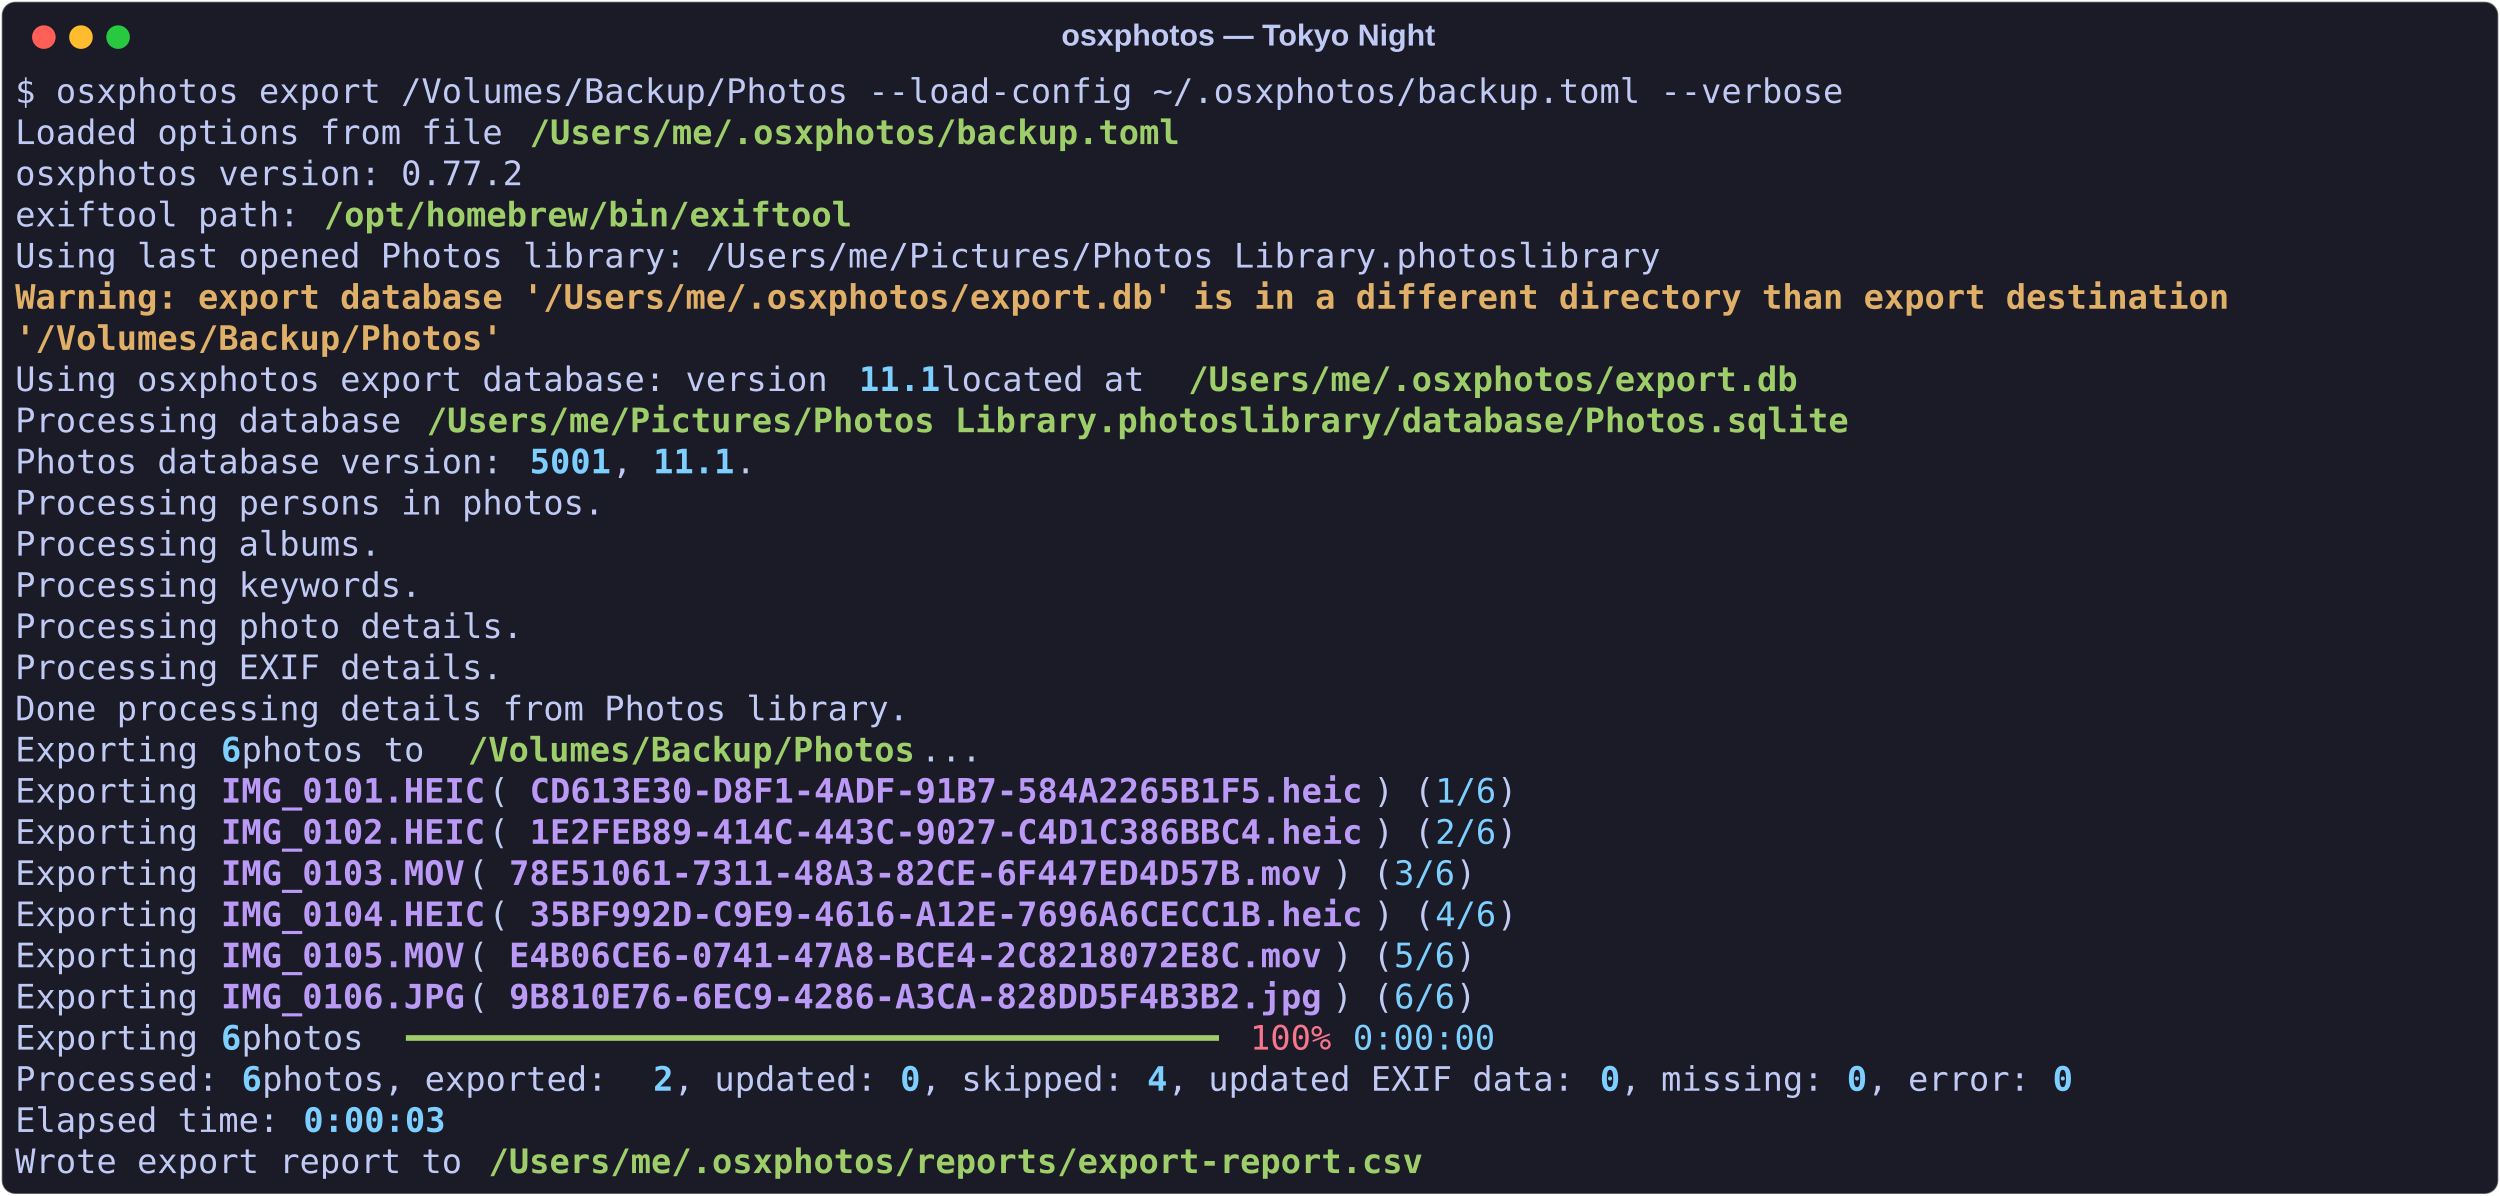
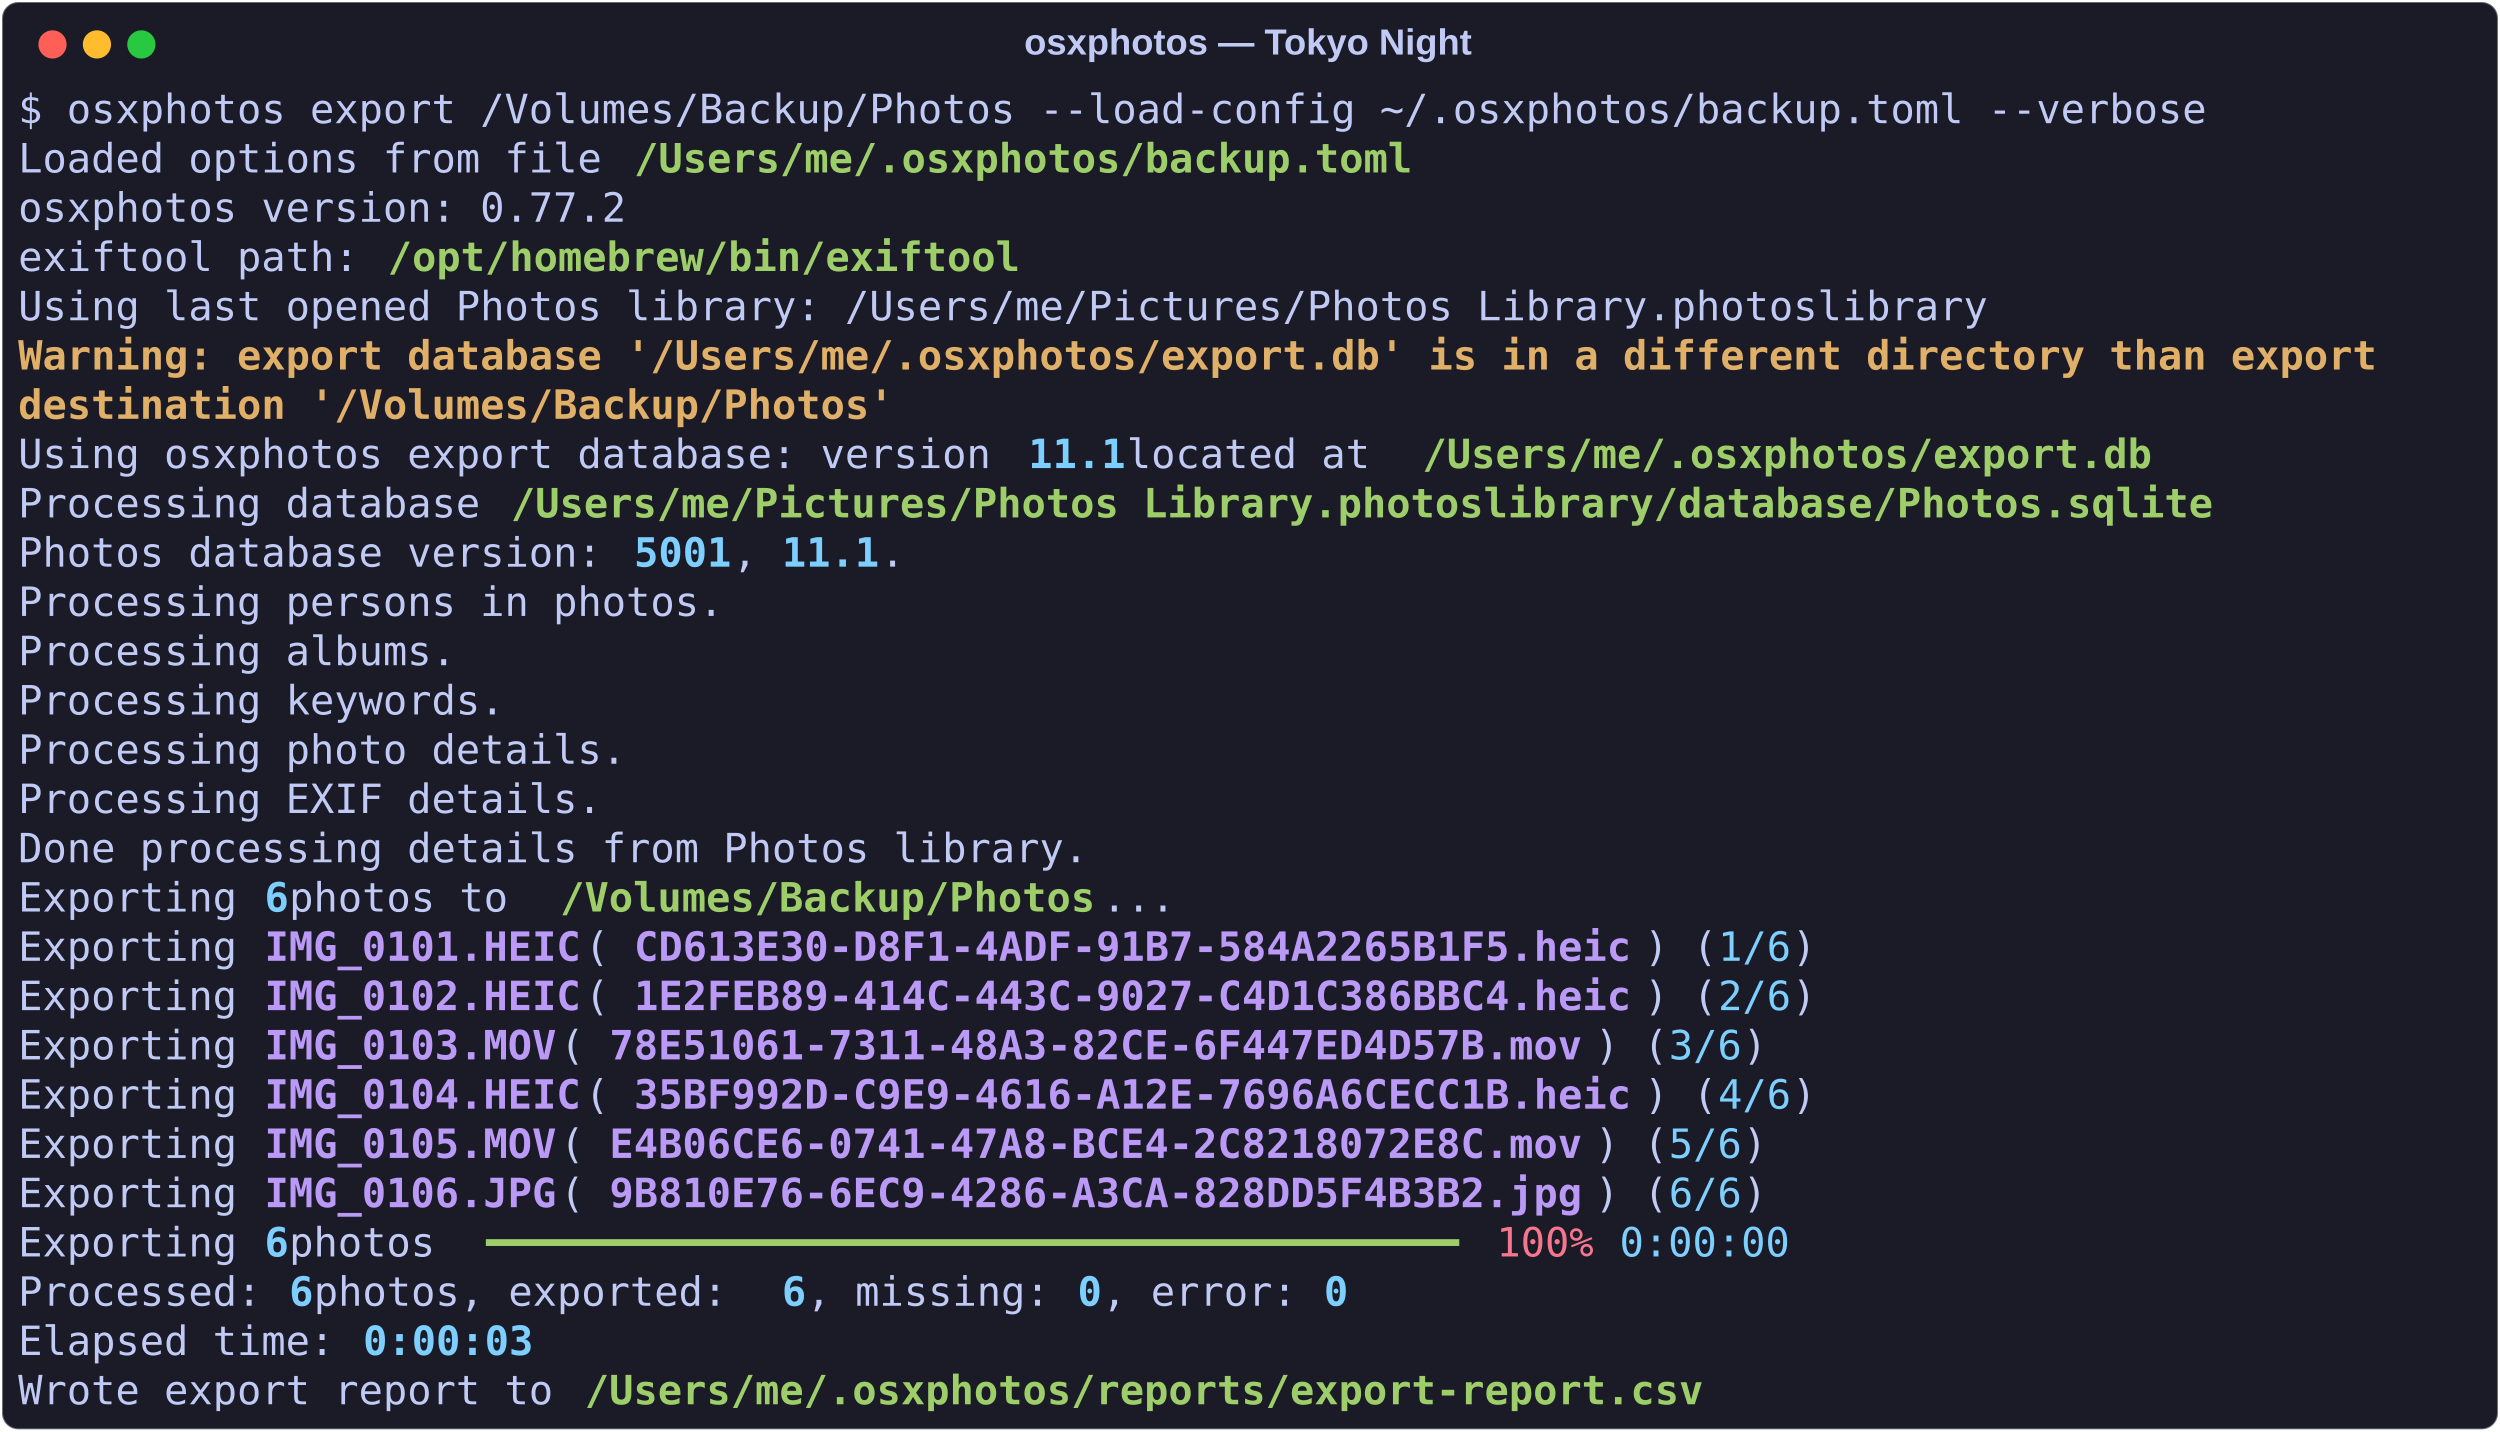
- <svg xmlns="http://www.w3.org/2000/svg" class="rich-terminal" viewBox="0 0 1482 708.8">
+ <svg xmlns="http://www.w3.org/2000/svg" class="rich-terminal" viewBox="0 0 1238 708.8">
  <style>
- 
-     @font-face {
-         font-family: "Fira Code";
-         src: local("FiraCode-Regular"),
-                 url("https://cdnjs.cloudflare.com/ajax/libs/firacode/6.2.0/woff2/FiraCode-Regular.woff2") format("woff2"),
-                 url("https://cdnjs.cloudflare.com/ajax/libs/firacode/6.2.0/woff/FiraCode-Regular.woff") format("woff");
-         font-style: normal;
-         font-weight: 400;
-     }
-     @font-face {
-         font-family: "Fira Code";
-         src: local("FiraCode-Bold"),
-                 url("https://cdnjs.cloudflare.com/ajax/libs/firacode/6.2.0/woff2/FiraCode-Bold.woff2") format("woff2"),
-                 url("https://cdnjs.cloudflare.com/ajax/libs/firacode/6.2.0/woff/FiraCode-Bold.woff") format("woff");
-         font-style: bold;
-         font-weight: 700;
-     }
- 
-     .terminal-390379407-matrix {
-         font-family: Fira Code, monospace;
+ @font-face { font-family: "Terminal"; src: local("InputMonoNarrow-Regular"); font-weight: 400; }
+ @font-face { font-family: "Terminal"; src: local("Input-Regular"); font-weight: 400; }
+ @font-face { font-family: "Terminal"; src: local("InputMonoNarrow-Bold"); font-weight: 700; }
+ @font-face { font-family: "Terminal"; src: local("Input-Bold"); font-weight: 700; }
+ 
+ 
+         
+     .terminal-897391683-matrix {
+         font-family: Terminal, "Input Mono Narrow", "SF Mono", Menlo, Consolas, monospace;
        font-size: 20px;
        line-height: 24.4px;
        font-variant-east-asian: full-width;
    }

-     .terminal-390379407-title {
+     .terminal-897391683-title {
        font-size: 18px;
        font-weight: bold;
        font-family: arial;
    }

-     .terminal-390379407-r1 { fill: #c0caf5 }
- .terminal-390379407-r2 { fill: #9ece6a;font-weight: bold }
- .terminal-390379407-r3 { fill: #e0af68;font-weight: bold }
- .terminal-390379407-r4 { fill: #7dcfff;font-weight: bold }
- .terminal-390379407-r5 { fill: #bb9af7;font-weight: bold }
- .terminal-390379407-r6 { fill: #7dcfff }
- .terminal-390379407-r7 { fill: #9ece6a }
- .terminal-390379407-r8 { fill: #f7768e }
+     .terminal-897391683-r1 { fill: #c0caf5 }
+ .terminal-897391683-r2 { fill: #9ece6a;font-weight: bold }
+ .terminal-897391683-r3 { fill: #e0af68;font-weight: bold }
+ .terminal-897391683-r4 { fill: #7dcfff;font-weight: bold }
+ .terminal-897391683-r5 { fill: #bb9af7;font-weight: bold }
+ .terminal-897391683-r6 { fill: #7dcfff }
+ .terminal-897391683-r7 { fill: #9ece6a }
+ .terminal-897391683-r8 { fill: #f7768e }
    </style>
  <defs>
-     <clipPath id="terminal-390379407-clip-terminal">
-       <rect x="0" y="0" width="1463.0" height="657.8" />
-     </clipPath>
-     <clipPath id="terminal-390379407-line-0">
-       <rect x="0" y="1.5" width="1464" height="24.65" />
-     </clipPath>
-     <clipPath id="terminal-390379407-line-1">
-       <rect x="0" y="25.9" width="1464" height="24.65" />
-     </clipPath>
-     <clipPath id="terminal-390379407-line-2">
-       <rect x="0" y="50.3" width="1464" height="24.65" />
-     </clipPath>
-     <clipPath id="terminal-390379407-line-3">
-       <rect x="0" y="74.7" width="1464" height="24.65" />
-     </clipPath>
-     <clipPath id="terminal-390379407-line-4">
-       <rect x="0" y="99.1" width="1464" height="24.65" />
-     </clipPath>
-     <clipPath id="terminal-390379407-line-5">
-       <rect x="0" y="123.5" width="1464" height="24.65" />
-     </clipPath>
-     <clipPath id="terminal-390379407-line-6">
-       <rect x="0" y="147.9" width="1464" height="24.65" />
-     </clipPath>
-     <clipPath id="terminal-390379407-line-7">
-       <rect x="0" y="172.3" width="1464" height="24.65" />
-     </clipPath>
-     <clipPath id="terminal-390379407-line-8">
-       <rect x="0" y="196.7" width="1464" height="24.65" />
-     </clipPath>
-     <clipPath id="terminal-390379407-line-9">
-       <rect x="0" y="221.1" width="1464" height="24.65" />
-     </clipPath>
-     <clipPath id="terminal-390379407-line-10">
-       <rect x="0" y="245.5" width="1464" height="24.65" />
-     </clipPath>
-     <clipPath id="terminal-390379407-line-11">
-       <rect x="0" y="269.9" width="1464" height="24.65" />
-     </clipPath>
-     <clipPath id="terminal-390379407-line-12">
-       <rect x="0" y="294.3" width="1464" height="24.65" />
-     </clipPath>
-     <clipPath id="terminal-390379407-line-13">
-       <rect x="0" y="318.7" width="1464" height="24.65" />
-     </clipPath>
-     <clipPath id="terminal-390379407-line-14">
-       <rect x="0" y="343.1" width="1464" height="24.65" />
-     </clipPath>
-     <clipPath id="terminal-390379407-line-15">
-       <rect x="0" y="367.5" width="1464" height="24.65" />
-     </clipPath>
-     <clipPath id="terminal-390379407-line-16">
-       <rect x="0" y="391.9" width="1464" height="24.65" />
-     </clipPath>
-     <clipPath id="terminal-390379407-line-17">
-       <rect x="0" y="416.3" width="1464" height="24.65" />
-     </clipPath>
-     <clipPath id="terminal-390379407-line-18">
-       <rect x="0" y="440.7" width="1464" height="24.65" />
-     </clipPath>
-     <clipPath id="terminal-390379407-line-19">
-       <rect x="0" y="465.1" width="1464" height="24.65" />
-     </clipPath>
-     <clipPath id="terminal-390379407-line-20">
-       <rect x="0" y="489.5" width="1464" height="24.65" />
-     </clipPath>
-     <clipPath id="terminal-390379407-line-21">
-       <rect x="0" y="513.9" width="1464" height="24.65" />
-     </clipPath>
-     <clipPath id="terminal-390379407-line-22">
-       <rect x="0" y="538.3" width="1464" height="24.65" />
-     </clipPath>
-     <clipPath id="terminal-390379407-line-23">
-       <rect x="0" y="562.7" width="1464" height="24.65" />
-     </clipPath>
-     <clipPath id="terminal-390379407-line-24">
-       <rect x="0" y="587.1" width="1464" height="24.65" />
-     </clipPath>
-     <clipPath id="terminal-390379407-line-25">
-       <rect x="0" y="611.5" width="1464" height="24.65" />
+     <clipPath id="terminal-897391683-clip-terminal">
+       <rect x="0" y="0" width="1219.0" height="657.8" />
+     </clipPath>
+     <clipPath id="terminal-897391683-line-0">
+       <rect x="0" y="1.5" width="1220" height="24.65" />
+     </clipPath>
+     <clipPath id="terminal-897391683-line-1">
+       <rect x="0" y="25.9" width="1220" height="24.65" />
+     </clipPath>
+     <clipPath id="terminal-897391683-line-2">
+       <rect x="0" y="50.3" width="1220" height="24.65" />
+     </clipPath>
+     <clipPath id="terminal-897391683-line-3">
+       <rect x="0" y="74.7" width="1220" height="24.65" />
+     </clipPath>
+     <clipPath id="terminal-897391683-line-4">
+       <rect x="0" y="99.1" width="1220" height="24.65" />
+     </clipPath>
+     <clipPath id="terminal-897391683-line-5">
+       <rect x="0" y="123.5" width="1220" height="24.65" />
+     </clipPath>
+     <clipPath id="terminal-897391683-line-6">
+       <rect x="0" y="147.9" width="1220" height="24.65" />
+     </clipPath>
+     <clipPath id="terminal-897391683-line-7">
+       <rect x="0" y="172.3" width="1220" height="24.65" />
+     </clipPath>
+     <clipPath id="terminal-897391683-line-8">
+       <rect x="0" y="196.7" width="1220" height="24.65" />
+     </clipPath>
+     <clipPath id="terminal-897391683-line-9">
+       <rect x="0" y="221.1" width="1220" height="24.65" />
+     </clipPath>
+     <clipPath id="terminal-897391683-line-10">
+       <rect x="0" y="245.5" width="1220" height="24.65" />
+     </clipPath>
+     <clipPath id="terminal-897391683-line-11">
+       <rect x="0" y="269.9" width="1220" height="24.65" />
+     </clipPath>
+     <clipPath id="terminal-897391683-line-12">
+       <rect x="0" y="294.3" width="1220" height="24.65" />
+     </clipPath>
+     <clipPath id="terminal-897391683-line-13">
+       <rect x="0" y="318.7" width="1220" height="24.65" />
+     </clipPath>
+     <clipPath id="terminal-897391683-line-14">
+       <rect x="0" y="343.1" width="1220" height="24.65" />
+     </clipPath>
+     <clipPath id="terminal-897391683-line-15">
+       <rect x="0" y="367.5" width="1220" height="24.65" />
+     </clipPath>
+     <clipPath id="terminal-897391683-line-16">
+       <rect x="0" y="391.9" width="1220" height="24.65" />
+     </clipPath>
+     <clipPath id="terminal-897391683-line-17">
+       <rect x="0" y="416.3" width="1220" height="24.65" />
+     </clipPath>
+     <clipPath id="terminal-897391683-line-18">
+       <rect x="0" y="440.7" width="1220" height="24.65" />
+     </clipPath>
+     <clipPath id="terminal-897391683-line-19">
+       <rect x="0" y="465.1" width="1220" height="24.65" />
+     </clipPath>
+     <clipPath id="terminal-897391683-line-20">
+       <rect x="0" y="489.5" width="1220" height="24.65" />
+     </clipPath>
+     <clipPath id="terminal-897391683-line-21">
+       <rect x="0" y="513.9" width="1220" height="24.65" />
+     </clipPath>
+     <clipPath id="terminal-897391683-line-22">
+       <rect x="0" y="538.3" width="1220" height="24.65" />
+     </clipPath>
+     <clipPath id="terminal-897391683-line-23">
+       <rect x="0" y="562.7" width="1220" height="24.65" />
+     </clipPath>
+     <clipPath id="terminal-897391683-line-24">
+       <rect x="0" y="587.1" width="1220" height="24.65" />
+     </clipPath>
+     <clipPath id="terminal-897391683-line-25">
+       <rect x="0" y="611.5" width="1220" height="24.65" />
    </clipPath>
  </defs>
-   <rect fill="#1a1b26" stroke="rgba(255,255,255,0.35)" stroke-width="1" x="1" y="1" width="1480" height="706.8" rx="8" />
-   <text class="terminal-390379407-title" fill="#c0caf5" text-anchor="middle" x="740" y="27">osxphotos — Tokyo Night</text>
+   <rect fill="#1a1b26" stroke="rgba(255,255,255,0.35)" stroke-width="1" x="1" y="1" width="1236" height="706.8" rx="8" />
+   <text class="terminal-897391683-title" fill="#c0caf5" text-anchor="middle" x="618" y="27">osxphotos — Tokyo Night</text>
  <g transform="translate(26,22)">
    <circle cx="0" cy="0" r="7" fill="#ff5f57" />
    <circle cx="22" cy="0" r="7" fill="#febc2e" />
    <circle cx="44" cy="0" r="7" fill="#28c840" />
  </g>
-   <g transform="translate(9, 41)" clip-path="url(#terminal-390379407-clip-terminal)">
-     <g class="terminal-390379407-matrix">
-       <text class="terminal-390379407-r1" x="0" y="20" textLength="1098" clip-path="url(#terminal-390379407-line-0)">$ osxphotos export /Volumes/Backup/Photos --load-config ~/.osxphotos/backup.toml --verbose</text>
-       <text class="terminal-390379407-r1" x="1464" y="20" textLength="12.2" clip-path="url(#terminal-390379407-line-0)">
- </text>
-       <text class="terminal-390379407-r1" x="0" y="44.4" textLength="305" clip-path="url(#terminal-390379407-line-1)">Loaded options from file </text>
-       <text class="terminal-390379407-r2" x="305" y="44.4" textLength="390.4" clip-path="url(#terminal-390379407-line-1)">/Users/me/.osxphotos/backup.toml</text>
-       <text class="terminal-390379407-r1" x="1464" y="44.4" textLength="12.2" clip-path="url(#terminal-390379407-line-1)">
- </text>
-       <text class="terminal-390379407-r1" x="0" y="68.8" textLength="305" clip-path="url(#terminal-390379407-line-2)">osxphotos version: 0.77.2</text>
-       <text class="terminal-390379407-r1" x="1464" y="68.8" textLength="12.2" clip-path="url(#terminal-390379407-line-2)">
- </text>
-       <text class="terminal-390379407-r1" x="0" y="93.2" textLength="183" clip-path="url(#terminal-390379407-line-3)">exiftool path: </text>
-       <text class="terminal-390379407-r2" x="183" y="93.2" textLength="317.2" clip-path="url(#terminal-390379407-line-3)">/opt/homebrew/bin/exiftool</text>
-       <text class="terminal-390379407-r1" x="1464" y="93.2" textLength="12.2" clip-path="url(#terminal-390379407-line-3)">
- </text>
-       <text class="terminal-390379407-r1" x="0" y="117.6" textLength="988.2" clip-path="url(#terminal-390379407-line-4)">Using last opened Photos library: /Users/me/Pictures/Photos Library.photoslibrary</text>
-       <text class="terminal-390379407-r1" x="1464" y="117.6" textLength="12.2" clip-path="url(#terminal-390379407-line-4)">
- </text>
-       <text class="terminal-390379407-r3" x="0" y="142" textLength="1342" clip-path="url(#terminal-390379407-line-5)">Warning: export database '/Users/me/.osxphotos/export.db' is in a different directory than export destination </text>
-       <text class="terminal-390379407-r1" x="1464" y="142" textLength="12.2" clip-path="url(#terminal-390379407-line-5)">
- </text>
-       <text class="terminal-390379407-r3" x="0" y="166.4" textLength="292.8" clip-path="url(#terminal-390379407-line-6)">'/Volumes/Backup/Photos'</text>
-       <text class="terminal-390379407-r1" x="1464" y="166.4" textLength="12.2" clip-path="url(#terminal-390379407-line-6)">
- </text>
-       <text class="terminal-390379407-r1" x="0" y="190.8" textLength="500.2" clip-path="url(#terminal-390379407-line-7)">Using osxphotos export database: version </text>
-       <text class="terminal-390379407-r4" x="500.2" y="190.8" textLength="48.8" clip-path="url(#terminal-390379407-line-7)">11.1</text>
-       <text class="terminal-390379407-r1" x="549" y="190.8" textLength="146.4" clip-path="url(#terminal-390379407-line-7)"> located at </text>
-       <text class="terminal-390379407-r2" x="695.4" y="190.8" textLength="366" clip-path="url(#terminal-390379407-line-7)">/Users/me/.osxphotos/export.db</text>
-       <text class="terminal-390379407-r1" x="1464" y="190.8" textLength="12.2" clip-path="url(#terminal-390379407-line-7)">
- </text>
-       <text class="terminal-390379407-r1" x="0" y="215.2" textLength="244" clip-path="url(#terminal-390379407-line-8)">Processing database </text>
-       <text class="terminal-390379407-r2" x="244" y="215.2" textLength="854" clip-path="url(#terminal-390379407-line-8)">/Users/me/Pictures/Photos Library.photoslibrary/database/Photos.sqlite</text>
-       <text class="terminal-390379407-r1" x="1464" y="215.2" textLength="12.2" clip-path="url(#terminal-390379407-line-8)">
- </text>
-       <text class="terminal-390379407-r1" x="0" y="239.6" textLength="305" clip-path="url(#terminal-390379407-line-9)">Photos database version: </text>
-       <text class="terminal-390379407-r4" x="305" y="239.6" textLength="48.8" clip-path="url(#terminal-390379407-line-9)">5001</text>
-       <text class="terminal-390379407-r1" x="353.8" y="239.6" textLength="24.4" clip-path="url(#terminal-390379407-line-9)">, </text>
-       <text class="terminal-390379407-r4" x="378.2" y="239.6" textLength="48.8" clip-path="url(#terminal-390379407-line-9)">11.1</text>
-       <text class="terminal-390379407-r1" x="427" y="239.6" textLength="12.2" clip-path="url(#terminal-390379407-line-9)">.</text>
-       <text class="terminal-390379407-r1" x="1464" y="239.6" textLength="12.2" clip-path="url(#terminal-390379407-line-9)">
- </text>
-       <text class="terminal-390379407-r1" x="0" y="264" textLength="353.8" clip-path="url(#terminal-390379407-line-10)">Processing persons in photos.</text>
-       <text class="terminal-390379407-r1" x="1464" y="264" textLength="12.2" clip-path="url(#terminal-390379407-line-10)">
- </text>
-       <text class="terminal-390379407-r1" x="0" y="288.4" textLength="219.6" clip-path="url(#terminal-390379407-line-11)">Processing albums.</text>
-       <text class="terminal-390379407-r1" x="1464" y="288.4" textLength="12.2" clip-path="url(#terminal-390379407-line-11)">
- </text>
-       <text class="terminal-390379407-r1" x="0" y="312.8" textLength="244" clip-path="url(#terminal-390379407-line-12)">Processing keywords.</text>
-       <text class="terminal-390379407-r1" x="1464" y="312.8" textLength="12.2" clip-path="url(#terminal-390379407-line-12)">
- </text>
-       <text class="terminal-390379407-r1" x="0" y="337.2" textLength="305" clip-path="url(#terminal-390379407-line-13)">Processing photo details.</text>
-       <text class="terminal-390379407-r1" x="1464" y="337.2" textLength="12.2" clip-path="url(#terminal-390379407-line-13)">
- </text>
-       <text class="terminal-390379407-r1" x="0" y="361.6" textLength="292.8" clip-path="url(#terminal-390379407-line-14)">Processing EXIF details.</text>
-       <text class="terminal-390379407-r1" x="1464" y="361.6" textLength="12.2" clip-path="url(#terminal-390379407-line-14)">
- </text>
-       <text class="terminal-390379407-r1" x="0" y="386" textLength="536.8" clip-path="url(#terminal-390379407-line-15)">Done processing details from Photos library.</text>
-       <text class="terminal-390379407-r1" x="1464" y="386" textLength="12.2" clip-path="url(#terminal-390379407-line-15)">
- </text>
-       <text class="terminal-390379407-r1" x="0" y="410.4" textLength="122" clip-path="url(#terminal-390379407-line-16)">Exporting </text>
-       <text class="terminal-390379407-r4" x="122" y="410.4" textLength="12.2" clip-path="url(#terminal-390379407-line-16)">6</text>
-       <text class="terminal-390379407-r1" x="134.2" y="410.4" textLength="134.2" clip-path="url(#terminal-390379407-line-16)"> photos to </text>
-       <text class="terminal-390379407-r2" x="268.4" y="410.4" textLength="268.4" clip-path="url(#terminal-390379407-line-16)">/Volumes/Backup/Photos</text>
-       <text class="terminal-390379407-r1" x="536.8" y="410.4" textLength="36.6" clip-path="url(#terminal-390379407-line-16)">...</text>
-       <text class="terminal-390379407-r1" x="1464" y="410.4" textLength="12.2" clip-path="url(#terminal-390379407-line-16)">
- </text>
-       <text class="terminal-390379407-r1" x="0" y="434.8" textLength="122" clip-path="url(#terminal-390379407-line-17)">Exporting </text>
-       <text class="terminal-390379407-r5" x="122" y="434.8" textLength="158.6" clip-path="url(#terminal-390379407-line-17)">IMG_0101.HEIC</text>
-       <text class="terminal-390379407-r1" x="280.6" y="434.8" textLength="24.4" clip-path="url(#terminal-390379407-line-17)"> (</text>
-       <text class="terminal-390379407-r5" x="305" y="434.8" textLength="500.2" clip-path="url(#terminal-390379407-line-17)">CD613E30-D8F1-4ADF-91B7-584A2265B1F5.heic</text>
-       <text class="terminal-390379407-r1" x="805.2" y="434.8" textLength="36.6" clip-path="url(#terminal-390379407-line-17)">) (</text>
-       <text class="terminal-390379407-r6" x="841.8" y="434.8" textLength="36.6" clip-path="url(#terminal-390379407-line-17)">1/6</text>
-       <text class="terminal-390379407-r1" x="878.4" y="434.8" textLength="12.2" clip-path="url(#terminal-390379407-line-17)">)</text>
-       <text class="terminal-390379407-r1" x="1464" y="434.8" textLength="12.2" clip-path="url(#terminal-390379407-line-17)">
- </text>
-       <text class="terminal-390379407-r1" x="0" y="459.2" textLength="122" clip-path="url(#terminal-390379407-line-18)">Exporting </text>
-       <text class="terminal-390379407-r5" x="122" y="459.2" textLength="158.6" clip-path="url(#terminal-390379407-line-18)">IMG_0102.HEIC</text>
-       <text class="terminal-390379407-r1" x="280.6" y="459.2" textLength="24.4" clip-path="url(#terminal-390379407-line-18)"> (</text>
-       <text class="terminal-390379407-r5" x="305" y="459.2" textLength="500.2" clip-path="url(#terminal-390379407-line-18)">1E2FEB89-414C-443C-9027-C4D1C386BBC4.heic</text>
-       <text class="terminal-390379407-r1" x="805.2" y="459.2" textLength="36.6" clip-path="url(#terminal-390379407-line-18)">) (</text>
-       <text class="terminal-390379407-r6" x="841.8" y="459.2" textLength="36.6" clip-path="url(#terminal-390379407-line-18)">2/6</text>
-       <text class="terminal-390379407-r1" x="878.4" y="459.2" textLength="12.2" clip-path="url(#terminal-390379407-line-18)">)</text>
-       <text class="terminal-390379407-r1" x="1464" y="459.2" textLength="12.2" clip-path="url(#terminal-390379407-line-18)">
- </text>
-       <text class="terminal-390379407-r1" x="0" y="483.6" textLength="122" clip-path="url(#terminal-390379407-line-19)">Exporting </text>
-       <text class="terminal-390379407-r5" x="122" y="483.6" textLength="146.4" clip-path="url(#terminal-390379407-line-19)">IMG_0103.MOV</text>
-       <text class="terminal-390379407-r1" x="268.4" y="483.6" textLength="24.4" clip-path="url(#terminal-390379407-line-19)"> (</text>
-       <text class="terminal-390379407-r5" x="292.8" y="483.6" textLength="488" clip-path="url(#terminal-390379407-line-19)">78E51061-7311-48A3-82CE-6F447ED4D57B.mov</text>
-       <text class="terminal-390379407-r1" x="780.8" y="483.6" textLength="36.6" clip-path="url(#terminal-390379407-line-19)">) (</text>
-       <text class="terminal-390379407-r6" x="817.4" y="483.6" textLength="36.6" clip-path="url(#terminal-390379407-line-19)">3/6</text>
-       <text class="terminal-390379407-r1" x="854" y="483.6" textLength="12.2" clip-path="url(#terminal-390379407-line-19)">)</text>
-       <text class="terminal-390379407-r1" x="1464" y="483.6" textLength="12.2" clip-path="url(#terminal-390379407-line-19)">
- </text>
-       <text class="terminal-390379407-r1" x="0" y="508" textLength="122" clip-path="url(#terminal-390379407-line-20)">Exporting </text>
-       <text class="terminal-390379407-r5" x="122" y="508" textLength="158.6" clip-path="url(#terminal-390379407-line-20)">IMG_0104.HEIC</text>
-       <text class="terminal-390379407-r1" x="280.6" y="508" textLength="24.4" clip-path="url(#terminal-390379407-line-20)"> (</text>
-       <text class="terminal-390379407-r5" x="305" y="508" textLength="500.2" clip-path="url(#terminal-390379407-line-20)">35BF992D-C9E9-4616-A12E-7696A6CECC1B.heic</text>
-       <text class="terminal-390379407-r1" x="805.2" y="508" textLength="36.6" clip-path="url(#terminal-390379407-line-20)">) (</text>
-       <text class="terminal-390379407-r6" x="841.8" y="508" textLength="36.6" clip-path="url(#terminal-390379407-line-20)">4/6</text>
-       <text class="terminal-390379407-r1" x="878.4" y="508" textLength="12.2" clip-path="url(#terminal-390379407-line-20)">)</text>
-       <text class="terminal-390379407-r1" x="1464" y="508" textLength="12.2" clip-path="url(#terminal-390379407-line-20)">
- </text>
-       <text class="terminal-390379407-r1" x="0" y="532.4" textLength="122" clip-path="url(#terminal-390379407-line-21)">Exporting </text>
-       <text class="terminal-390379407-r5" x="122" y="532.4" textLength="146.4" clip-path="url(#terminal-390379407-line-21)">IMG_0105.MOV</text>
-       <text class="terminal-390379407-r1" x="268.4" y="532.4" textLength="24.4" clip-path="url(#terminal-390379407-line-21)"> (</text>
-       <text class="terminal-390379407-r5" x="292.8" y="532.4" textLength="488" clip-path="url(#terminal-390379407-line-21)">E4B06CE6-0741-47A8-BCE4-2C8218072E8C.mov</text>
-       <text class="terminal-390379407-r1" x="780.8" y="532.4" textLength="36.6" clip-path="url(#terminal-390379407-line-21)">) (</text>
-       <text class="terminal-390379407-r6" x="817.4" y="532.4" textLength="36.6" clip-path="url(#terminal-390379407-line-21)">5/6</text>
-       <text class="terminal-390379407-r1" x="854" y="532.4" textLength="12.2" clip-path="url(#terminal-390379407-line-21)">)</text>
-       <text class="terminal-390379407-r1" x="1464" y="532.4" textLength="12.2" clip-path="url(#terminal-390379407-line-21)">
- </text>
-       <text class="terminal-390379407-r1" x="0" y="556.8" textLength="122" clip-path="url(#terminal-390379407-line-22)">Exporting </text>
-       <text class="terminal-390379407-r5" x="122" y="556.8" textLength="146.4" clip-path="url(#terminal-390379407-line-22)">IMG_0106.JPG</text>
-       <text class="terminal-390379407-r1" x="268.4" y="556.8" textLength="24.4" clip-path="url(#terminal-390379407-line-22)"> (</text>
-       <text class="terminal-390379407-r5" x="292.8" y="556.8" textLength="488" clip-path="url(#terminal-390379407-line-22)">9B810E76-6EC9-4286-A3CA-828DD5F4B3B2.jpg</text>
-       <text class="terminal-390379407-r1" x="780.8" y="556.8" textLength="36.6" clip-path="url(#terminal-390379407-line-22)">) (</text>
-       <text class="terminal-390379407-r6" x="817.4" y="556.8" textLength="36.6" clip-path="url(#terminal-390379407-line-22)">6/6</text>
-       <text class="terminal-390379407-r1" x="854" y="556.8" textLength="12.2" clip-path="url(#terminal-390379407-line-22)">)</text>
-       <text class="terminal-390379407-r1" x="1464" y="556.8" textLength="12.2" clip-path="url(#terminal-390379407-line-22)">
- </text>
-       <text class="terminal-390379407-r1" x="0" y="581.2" textLength="122" clip-path="url(#terminal-390379407-line-23)">Exporting </text>
-       <text class="terminal-390379407-r4" x="122" y="581.2" textLength="12.2" clip-path="url(#terminal-390379407-line-23)">6</text>
-       <text class="terminal-390379407-r1" x="134.2" y="581.2" textLength="85.4" clip-path="url(#terminal-390379407-line-23)"> photos</text>
-       <text class="terminal-390379407-r7" x="231.8" y="581.2" textLength="488" clip-path="url(#terminal-390379407-line-23)">━━━━━━━━━━━━━━━━━━━━━━━━━━━━━━━━━━━━━━━━</text>
-       <text class="terminal-390379407-r8" x="732" y="581.2" textLength="48.8" clip-path="url(#terminal-390379407-line-23)">100%</text>
-       <text class="terminal-390379407-r6" x="793" y="581.2" textLength="85.4" clip-path="url(#terminal-390379407-line-23)">0:00:00</text>
-       <text class="terminal-390379407-r1" x="1464" y="581.2" textLength="12.2" clip-path="url(#terminal-390379407-line-23)">
- </text>
-       <text class="terminal-390379407-r1" x="0" y="605.6" textLength="134.2" clip-path="url(#terminal-390379407-line-24)">Processed: </text>
-       <text class="terminal-390379407-r4" x="134.2" y="605.6" textLength="12.2" clip-path="url(#terminal-390379407-line-24)">6</text>
-       <text class="terminal-390379407-r1" x="146.4" y="605.6" textLength="231.8" clip-path="url(#terminal-390379407-line-24)"> photos, exported: </text>
-       <text class="terminal-390379407-r4" x="378.2" y="605.6" textLength="12.2" clip-path="url(#terminal-390379407-line-24)">2</text>
-       <text class="terminal-390379407-r1" x="390.4" y="605.6" textLength="134.2" clip-path="url(#terminal-390379407-line-24)">, updated: </text>
-       <text class="terminal-390379407-r4" x="524.6" y="605.6" textLength="12.2" clip-path="url(#terminal-390379407-line-24)">0</text>
-       <text class="terminal-390379407-r1" x="536.8" y="605.6" textLength="134.2" clip-path="url(#terminal-390379407-line-24)">, skipped: </text>
-       <text class="terminal-390379407-r4" x="671" y="605.6" textLength="12.2" clip-path="url(#terminal-390379407-line-24)">4</text>
-       <text class="terminal-390379407-r1" x="683.2" y="605.6" textLength="256.2" clip-path="url(#terminal-390379407-line-24)">, updated EXIF data: </text>
-       <text class="terminal-390379407-r4" x="939.4" y="605.6" textLength="12.2" clip-path="url(#terminal-390379407-line-24)">0</text>
-       <text class="terminal-390379407-r1" x="951.6" y="605.6" textLength="134.2" clip-path="url(#terminal-390379407-line-24)">, missing: </text>
-       <text class="terminal-390379407-r4" x="1085.8" y="605.6" textLength="12.2" clip-path="url(#terminal-390379407-line-24)">0</text>
-       <text class="terminal-390379407-r1" x="1098" y="605.6" textLength="109.8" clip-path="url(#terminal-390379407-line-24)">, error: </text>
-       <text class="terminal-390379407-r4" x="1207.8" y="605.6" textLength="12.2" clip-path="url(#terminal-390379407-line-24)">0</text>
-       <text class="terminal-390379407-r1" x="1464" y="605.6" textLength="12.2" clip-path="url(#terminal-390379407-line-24)">
- </text>
-       <text class="terminal-390379407-r1" x="0" y="630" textLength="170.8" clip-path="url(#terminal-390379407-line-25)">Elapsed time: </text>
-       <text class="terminal-390379407-r4" x="170.8" y="630" textLength="85.4" clip-path="url(#terminal-390379407-line-25)">0:00:03</text>
-       <text class="terminal-390379407-r1" x="1464" y="630" textLength="12.2" clip-path="url(#terminal-390379407-line-25)">
- </text>
-       <text class="terminal-390379407-r1" x="0" y="654.4" textLength="280.6" clip-path="url(#terminal-390379407-line-26)">Wrote export report to </text>
-       <text class="terminal-390379407-r2" x="280.6" y="654.4" textLength="561.2" clip-path="url(#terminal-390379407-line-26)">/Users/me/.osxphotos/reports/export-report.csv</text>
-       <text class="terminal-390379407-r1" x="1464" y="654.4" textLength="12.2" clip-path="url(#terminal-390379407-line-26)">
+   <g transform="translate(9, 41)" clip-path="url(#terminal-897391683-clip-terminal)">
+     <g class="terminal-897391683-matrix">
+       <text class="terminal-897391683-r1" x="0" y="20" textLength="1098" clip-path="url(#terminal-897391683-line-0)">$ osxphotos export /Volumes/Backup/Photos --load-config ~/.osxphotos/backup.toml --verbose</text>
+       <text class="terminal-897391683-r1" x="1220" y="20" textLength="12.2" clip-path="url(#terminal-897391683-line-0)">
+ </text>
+       <text class="terminal-897391683-r1" x="0" y="44.4" textLength="305" clip-path="url(#terminal-897391683-line-1)">Loaded options from file </text>
+       <text class="terminal-897391683-r2" x="305" y="44.4" textLength="390.4" clip-path="url(#terminal-897391683-line-1)">/Users/me/.osxphotos/backup.toml</text>
+       <text class="terminal-897391683-r1" x="1220" y="44.4" textLength="12.2" clip-path="url(#terminal-897391683-line-1)">
+ </text>
+       <text class="terminal-897391683-r1" x="0" y="68.8" textLength="305" clip-path="url(#terminal-897391683-line-2)">osxphotos version: 0.77.2</text>
+       <text class="terminal-897391683-r1" x="1220" y="68.8" textLength="12.2" clip-path="url(#terminal-897391683-line-2)">
+ </text>
+       <text class="terminal-897391683-r1" x="0" y="93.2" textLength="183" clip-path="url(#terminal-897391683-line-3)">exiftool path: </text>
+       <text class="terminal-897391683-r2" x="183" y="93.2" textLength="317.2" clip-path="url(#terminal-897391683-line-3)">/opt/homebrew/bin/exiftool</text>
+       <text class="terminal-897391683-r1" x="1220" y="93.2" textLength="12.2" clip-path="url(#terminal-897391683-line-3)">
+ </text>
+       <text class="terminal-897391683-r1" x="0" y="117.6" textLength="988.2" clip-path="url(#terminal-897391683-line-4)">Using last opened Photos library: /Users/me/Pictures/Photos Library.photoslibrary</text>
+       <text class="terminal-897391683-r1" x="1220" y="117.6" textLength="12.2" clip-path="url(#terminal-897391683-line-4)">
+ </text>
+       <text class="terminal-897391683-r3" x="0" y="142" textLength="1195.6" clip-path="url(#terminal-897391683-line-5)">Warning: export database '/Users/me/.osxphotos/export.db' is in a different directory than export </text>
+       <text class="terminal-897391683-r1" x="1220" y="142" textLength="12.2" clip-path="url(#terminal-897391683-line-5)">
+ </text>
+       <text class="terminal-897391683-r3" x="0" y="166.4" textLength="439.2" clip-path="url(#terminal-897391683-line-6)">destination '/Volumes/Backup/Photos'</text>
+       <text class="terminal-897391683-r1" x="1220" y="166.4" textLength="12.2" clip-path="url(#terminal-897391683-line-6)">
+ </text>
+       <text class="terminal-897391683-r1" x="0" y="190.8" textLength="500.2" clip-path="url(#terminal-897391683-line-7)">Using osxphotos export database: version </text>
+       <text class="terminal-897391683-r4" x="500.2" y="190.8" textLength="48.8" clip-path="url(#terminal-897391683-line-7)">11.1</text>
+       <text class="terminal-897391683-r1" x="549" y="190.8" textLength="146.4" clip-path="url(#terminal-897391683-line-7)"> located at </text>
+       <text class="terminal-897391683-r2" x="695.4" y="190.8" textLength="366" clip-path="url(#terminal-897391683-line-7)">/Users/me/.osxphotos/export.db</text>
+       <text class="terminal-897391683-r1" x="1220" y="190.8" textLength="12.2" clip-path="url(#terminal-897391683-line-7)">
+ </text>
+       <text class="terminal-897391683-r1" x="0" y="215.2" textLength="244" clip-path="url(#terminal-897391683-line-8)">Processing database </text>
+       <text class="terminal-897391683-r2" x="244" y="215.2" textLength="854" clip-path="url(#terminal-897391683-line-8)">/Users/me/Pictures/Photos Library.photoslibrary/database/Photos.sqlite</text>
+       <text class="terminal-897391683-r1" x="1220" y="215.2" textLength="12.2" clip-path="url(#terminal-897391683-line-8)">
+ </text>
+       <text class="terminal-897391683-r1" x="0" y="239.6" textLength="305" clip-path="url(#terminal-897391683-line-9)">Photos database version: </text>
+       <text class="terminal-897391683-r4" x="305" y="239.6" textLength="48.8" clip-path="url(#terminal-897391683-line-9)">5001</text>
+       <text class="terminal-897391683-r1" x="353.8" y="239.6" textLength="24.4" clip-path="url(#terminal-897391683-line-9)">, </text>
+       <text class="terminal-897391683-r4" x="378.2" y="239.6" textLength="48.8" clip-path="url(#terminal-897391683-line-9)">11.1</text>
+       <text class="terminal-897391683-r1" x="427" y="239.6" textLength="12.2" clip-path="url(#terminal-897391683-line-9)">.</text>
+       <text class="terminal-897391683-r1" x="1220" y="239.6" textLength="12.2" clip-path="url(#terminal-897391683-line-9)">
+ </text>
+       <text class="terminal-897391683-r1" x="0" y="264" textLength="353.8" clip-path="url(#terminal-897391683-line-10)">Processing persons in photos.</text>
+       <text class="terminal-897391683-r1" x="1220" y="264" textLength="12.2" clip-path="url(#terminal-897391683-line-10)">
+ </text>
+       <text class="terminal-897391683-r1" x="0" y="288.4" textLength="219.6" clip-path="url(#terminal-897391683-line-11)">Processing albums.</text>
+       <text class="terminal-897391683-r1" x="1220" y="288.4" textLength="12.2" clip-path="url(#terminal-897391683-line-11)">
+ </text>
+       <text class="terminal-897391683-r1" x="0" y="312.8" textLength="244" clip-path="url(#terminal-897391683-line-12)">Processing keywords.</text>
+       <text class="terminal-897391683-r1" x="1220" y="312.8" textLength="12.2" clip-path="url(#terminal-897391683-line-12)">
+ </text>
+       <text class="terminal-897391683-r1" x="0" y="337.2" textLength="305" clip-path="url(#terminal-897391683-line-13)">Processing photo details.</text>
+       <text class="terminal-897391683-r1" x="1220" y="337.2" textLength="12.2" clip-path="url(#terminal-897391683-line-13)">
+ </text>
+       <text class="terminal-897391683-r1" x="0" y="361.6" textLength="292.8" clip-path="url(#terminal-897391683-line-14)">Processing EXIF details.</text>
+       <text class="terminal-897391683-r1" x="1220" y="361.6" textLength="12.2" clip-path="url(#terminal-897391683-line-14)">
+ </text>
+       <text class="terminal-897391683-r1" x="0" y="386" textLength="536.8" clip-path="url(#terminal-897391683-line-15)">Done processing details from Photos library.</text>
+       <text class="terminal-897391683-r1" x="1220" y="386" textLength="12.2" clip-path="url(#terminal-897391683-line-15)">
+ </text>
+       <text class="terminal-897391683-r1" x="0" y="410.4" textLength="122" clip-path="url(#terminal-897391683-line-16)">Exporting </text>
+       <text class="terminal-897391683-r4" x="122" y="410.4" textLength="12.2" clip-path="url(#terminal-897391683-line-16)">6</text>
+       <text class="terminal-897391683-r1" x="134.2" y="410.4" textLength="134.2" clip-path="url(#terminal-897391683-line-16)"> photos to </text>
+       <text class="terminal-897391683-r2" x="268.4" y="410.4" textLength="268.4" clip-path="url(#terminal-897391683-line-16)">/Volumes/Backup/Photos</text>
+       <text class="terminal-897391683-r1" x="536.8" y="410.4" textLength="36.6" clip-path="url(#terminal-897391683-line-16)">...</text>
+       <text class="terminal-897391683-r1" x="1220" y="410.4" textLength="12.2" clip-path="url(#terminal-897391683-line-16)">
+ </text>
+       <text class="terminal-897391683-r1" x="0" y="434.8" textLength="122" clip-path="url(#terminal-897391683-line-17)">Exporting </text>
+       <text class="terminal-897391683-r5" x="122" y="434.8" textLength="158.6" clip-path="url(#terminal-897391683-line-17)">IMG_0101.HEIC</text>
+       <text class="terminal-897391683-r1" x="280.6" y="434.8" textLength="24.4" clip-path="url(#terminal-897391683-line-17)"> (</text>
+       <text class="terminal-897391683-r5" x="305" y="434.8" textLength="500.2" clip-path="url(#terminal-897391683-line-17)">CD613E30-D8F1-4ADF-91B7-584A2265B1F5.heic</text>
+       <text class="terminal-897391683-r1" x="805.2" y="434.8" textLength="36.6" clip-path="url(#terminal-897391683-line-17)">) (</text>
+       <text class="terminal-897391683-r6" x="841.8" y="434.8" textLength="36.6" clip-path="url(#terminal-897391683-line-17)">1/6</text>
+       <text class="terminal-897391683-r1" x="878.4" y="434.8" textLength="12.2" clip-path="url(#terminal-897391683-line-17)">)</text>
+       <text class="terminal-897391683-r1" x="1220" y="434.8" textLength="12.2" clip-path="url(#terminal-897391683-line-17)">
+ </text>
+       <text class="terminal-897391683-r1" x="0" y="459.2" textLength="122" clip-path="url(#terminal-897391683-line-18)">Exporting </text>
+       <text class="terminal-897391683-r5" x="122" y="459.2" textLength="158.6" clip-path="url(#terminal-897391683-line-18)">IMG_0102.HEIC</text>
+       <text class="terminal-897391683-r1" x="280.6" y="459.2" textLength="24.4" clip-path="url(#terminal-897391683-line-18)"> (</text>
+       <text class="terminal-897391683-r5" x="305" y="459.2" textLength="500.2" clip-path="url(#terminal-897391683-line-18)">1E2FEB89-414C-443C-9027-C4D1C386BBC4.heic</text>
+       <text class="terminal-897391683-r1" x="805.2" y="459.2" textLength="36.6" clip-path="url(#terminal-897391683-line-18)">) (</text>
+       <text class="terminal-897391683-r6" x="841.8" y="459.2" textLength="36.6" clip-path="url(#terminal-897391683-line-18)">2/6</text>
+       <text class="terminal-897391683-r1" x="878.4" y="459.2" textLength="12.2" clip-path="url(#terminal-897391683-line-18)">)</text>
+       <text class="terminal-897391683-r1" x="1220" y="459.2" textLength="12.2" clip-path="url(#terminal-897391683-line-18)">
+ </text>
+       <text class="terminal-897391683-r1" x="0" y="483.6" textLength="122" clip-path="url(#terminal-897391683-line-19)">Exporting </text>
+       <text class="terminal-897391683-r5" x="122" y="483.6" textLength="146.4" clip-path="url(#terminal-897391683-line-19)">IMG_0103.MOV</text>
+       <text class="terminal-897391683-r1" x="268.4" y="483.6" textLength="24.4" clip-path="url(#terminal-897391683-line-19)"> (</text>
+       <text class="terminal-897391683-r5" x="292.8" y="483.6" textLength="488" clip-path="url(#terminal-897391683-line-19)">78E51061-7311-48A3-82CE-6F447ED4D57B.mov</text>
+       <text class="terminal-897391683-r1" x="780.8" y="483.6" textLength="36.6" clip-path="url(#terminal-897391683-line-19)">) (</text>
+       <text class="terminal-897391683-r6" x="817.4" y="483.6" textLength="36.6" clip-path="url(#terminal-897391683-line-19)">3/6</text>
+       <text class="terminal-897391683-r1" x="854" y="483.6" textLength="12.2" clip-path="url(#terminal-897391683-line-19)">)</text>
+       <text class="terminal-897391683-r1" x="1220" y="483.6" textLength="12.2" clip-path="url(#terminal-897391683-line-19)">
+ </text>
+       <text class="terminal-897391683-r1" x="0" y="508" textLength="122" clip-path="url(#terminal-897391683-line-20)">Exporting </text>
+       <text class="terminal-897391683-r5" x="122" y="508" textLength="158.6" clip-path="url(#terminal-897391683-line-20)">IMG_0104.HEIC</text>
+       <text class="terminal-897391683-r1" x="280.6" y="508" textLength="24.4" clip-path="url(#terminal-897391683-line-20)"> (</text>
+       <text class="terminal-897391683-r5" x="305" y="508" textLength="500.2" clip-path="url(#terminal-897391683-line-20)">35BF992D-C9E9-4616-A12E-7696A6CECC1B.heic</text>
+       <text class="terminal-897391683-r1" x="805.2" y="508" textLength="36.6" clip-path="url(#terminal-897391683-line-20)">) (</text>
+       <text class="terminal-897391683-r6" x="841.8" y="508" textLength="36.6" clip-path="url(#terminal-897391683-line-20)">4/6</text>
+       <text class="terminal-897391683-r1" x="878.4" y="508" textLength="12.2" clip-path="url(#terminal-897391683-line-20)">)</text>
+       <text class="terminal-897391683-r1" x="1220" y="508" textLength="12.2" clip-path="url(#terminal-897391683-line-20)">
+ </text>
+       <text class="terminal-897391683-r1" x="0" y="532.4" textLength="122" clip-path="url(#terminal-897391683-line-21)">Exporting </text>
+       <text class="terminal-897391683-r5" x="122" y="532.4" textLength="146.4" clip-path="url(#terminal-897391683-line-21)">IMG_0105.MOV</text>
+       <text class="terminal-897391683-r1" x="268.4" y="532.4" textLength="24.4" clip-path="url(#terminal-897391683-line-21)"> (</text>
+       <text class="terminal-897391683-r5" x="292.8" y="532.4" textLength="488" clip-path="url(#terminal-897391683-line-21)">E4B06CE6-0741-47A8-BCE4-2C8218072E8C.mov</text>
+       <text class="terminal-897391683-r1" x="780.8" y="532.4" textLength="36.6" clip-path="url(#terminal-897391683-line-21)">) (</text>
+       <text class="terminal-897391683-r6" x="817.4" y="532.4" textLength="36.6" clip-path="url(#terminal-897391683-line-21)">5/6</text>
+       <text class="terminal-897391683-r1" x="854" y="532.4" textLength="12.2" clip-path="url(#terminal-897391683-line-21)">)</text>
+       <text class="terminal-897391683-r1" x="1220" y="532.4" textLength="12.2" clip-path="url(#terminal-897391683-line-21)">
+ </text>
+       <text class="terminal-897391683-r1" x="0" y="556.8" textLength="122" clip-path="url(#terminal-897391683-line-22)">Exporting </text>
+       <text class="terminal-897391683-r5" x="122" y="556.8" textLength="146.4" clip-path="url(#terminal-897391683-line-22)">IMG_0106.JPG</text>
+       <text class="terminal-897391683-r1" x="268.4" y="556.8" textLength="24.4" clip-path="url(#terminal-897391683-line-22)"> (</text>
+       <text class="terminal-897391683-r5" x="292.8" y="556.8" textLength="488" clip-path="url(#terminal-897391683-line-22)">9B810E76-6EC9-4286-A3CA-828DD5F4B3B2.jpg</text>
+       <text class="terminal-897391683-r1" x="780.8" y="556.8" textLength="36.6" clip-path="url(#terminal-897391683-line-22)">) (</text>
+       <text class="terminal-897391683-r6" x="817.4" y="556.8" textLength="36.6" clip-path="url(#terminal-897391683-line-22)">6/6</text>
+       <text class="terminal-897391683-r1" x="854" y="556.8" textLength="12.2" clip-path="url(#terminal-897391683-line-22)">)</text>
+       <text class="terminal-897391683-r1" x="1220" y="556.8" textLength="12.2" clip-path="url(#terminal-897391683-line-22)">
+ </text>
+       <text class="terminal-897391683-r1" x="0" y="581.2" textLength="122" clip-path="url(#terminal-897391683-line-23)">Exporting </text>
+       <text class="terminal-897391683-r4" x="122" y="581.2" textLength="12.2" clip-path="url(#terminal-897391683-line-23)">6</text>
+       <text class="terminal-897391683-r1" x="134.2" y="581.2" textLength="85.4" clip-path="url(#terminal-897391683-line-23)"> photos</text>
+       <text class="terminal-897391683-r7" x="231.8" y="581.2" textLength="488" clip-path="url(#terminal-897391683-line-23)">━━━━━━━━━━━━━━━━━━━━━━━━━━━━━━━━━━━━━━━━</text>
+       <text class="terminal-897391683-r8" x="732" y="581.2" textLength="48.8" clip-path="url(#terminal-897391683-line-23)">100%</text>
+       <text class="terminal-897391683-r6" x="793" y="581.2" textLength="85.4" clip-path="url(#terminal-897391683-line-23)">0:00:00</text>
+       <text class="terminal-897391683-r1" x="1220" y="581.2" textLength="12.2" clip-path="url(#terminal-897391683-line-23)">
+ </text>
+       <text class="terminal-897391683-r1" x="0" y="605.6" textLength="134.2" clip-path="url(#terminal-897391683-line-24)">Processed: </text>
+       <text class="terminal-897391683-r4" x="134.2" y="605.6" textLength="12.2" clip-path="url(#terminal-897391683-line-24)">6</text>
+       <text class="terminal-897391683-r1" x="146.4" y="605.6" textLength="231.8" clip-path="url(#terminal-897391683-line-24)"> photos, exported: </text>
+       <text class="terminal-897391683-r4" x="378.2" y="605.6" textLength="12.2" clip-path="url(#terminal-897391683-line-24)">6</text>
+       <text class="terminal-897391683-r1" x="390.4" y="605.6" textLength="134.2" clip-path="url(#terminal-897391683-line-24)">, missing: </text>
+       <text class="terminal-897391683-r4" x="524.6" y="605.6" textLength="12.2" clip-path="url(#terminal-897391683-line-24)">0</text>
+       <text class="terminal-897391683-r1" x="536.8" y="605.6" textLength="109.8" clip-path="url(#terminal-897391683-line-24)">, error: </text>
+       <text class="terminal-897391683-r4" x="646.6" y="605.6" textLength="12.2" clip-path="url(#terminal-897391683-line-24)">0</text>
+       <text class="terminal-897391683-r1" x="1220" y="605.6" textLength="12.2" clip-path="url(#terminal-897391683-line-24)">
+ </text>
+       <text class="terminal-897391683-r1" x="0" y="630" textLength="170.8" clip-path="url(#terminal-897391683-line-25)">Elapsed time: </text>
+       <text class="terminal-897391683-r4" x="170.8" y="630" textLength="85.4" clip-path="url(#terminal-897391683-line-25)">0:00:03</text>
+       <text class="terminal-897391683-r1" x="1220" y="630" textLength="12.2" clip-path="url(#terminal-897391683-line-25)">
+ </text>
+       <text class="terminal-897391683-r1" x="0" y="654.4" textLength="280.6" clip-path="url(#terminal-897391683-line-26)">Wrote export report to </text>
+       <text class="terminal-897391683-r2" x="280.6" y="654.4" textLength="561.2" clip-path="url(#terminal-897391683-line-26)">/Users/me/.osxphotos/reports/export-report.csv</text>
+       <text class="terminal-897391683-r1" x="1220" y="654.4" textLength="12.2" clip-path="url(#terminal-897391683-line-26)">
</text>
    </g>
  </g>
</svg>
